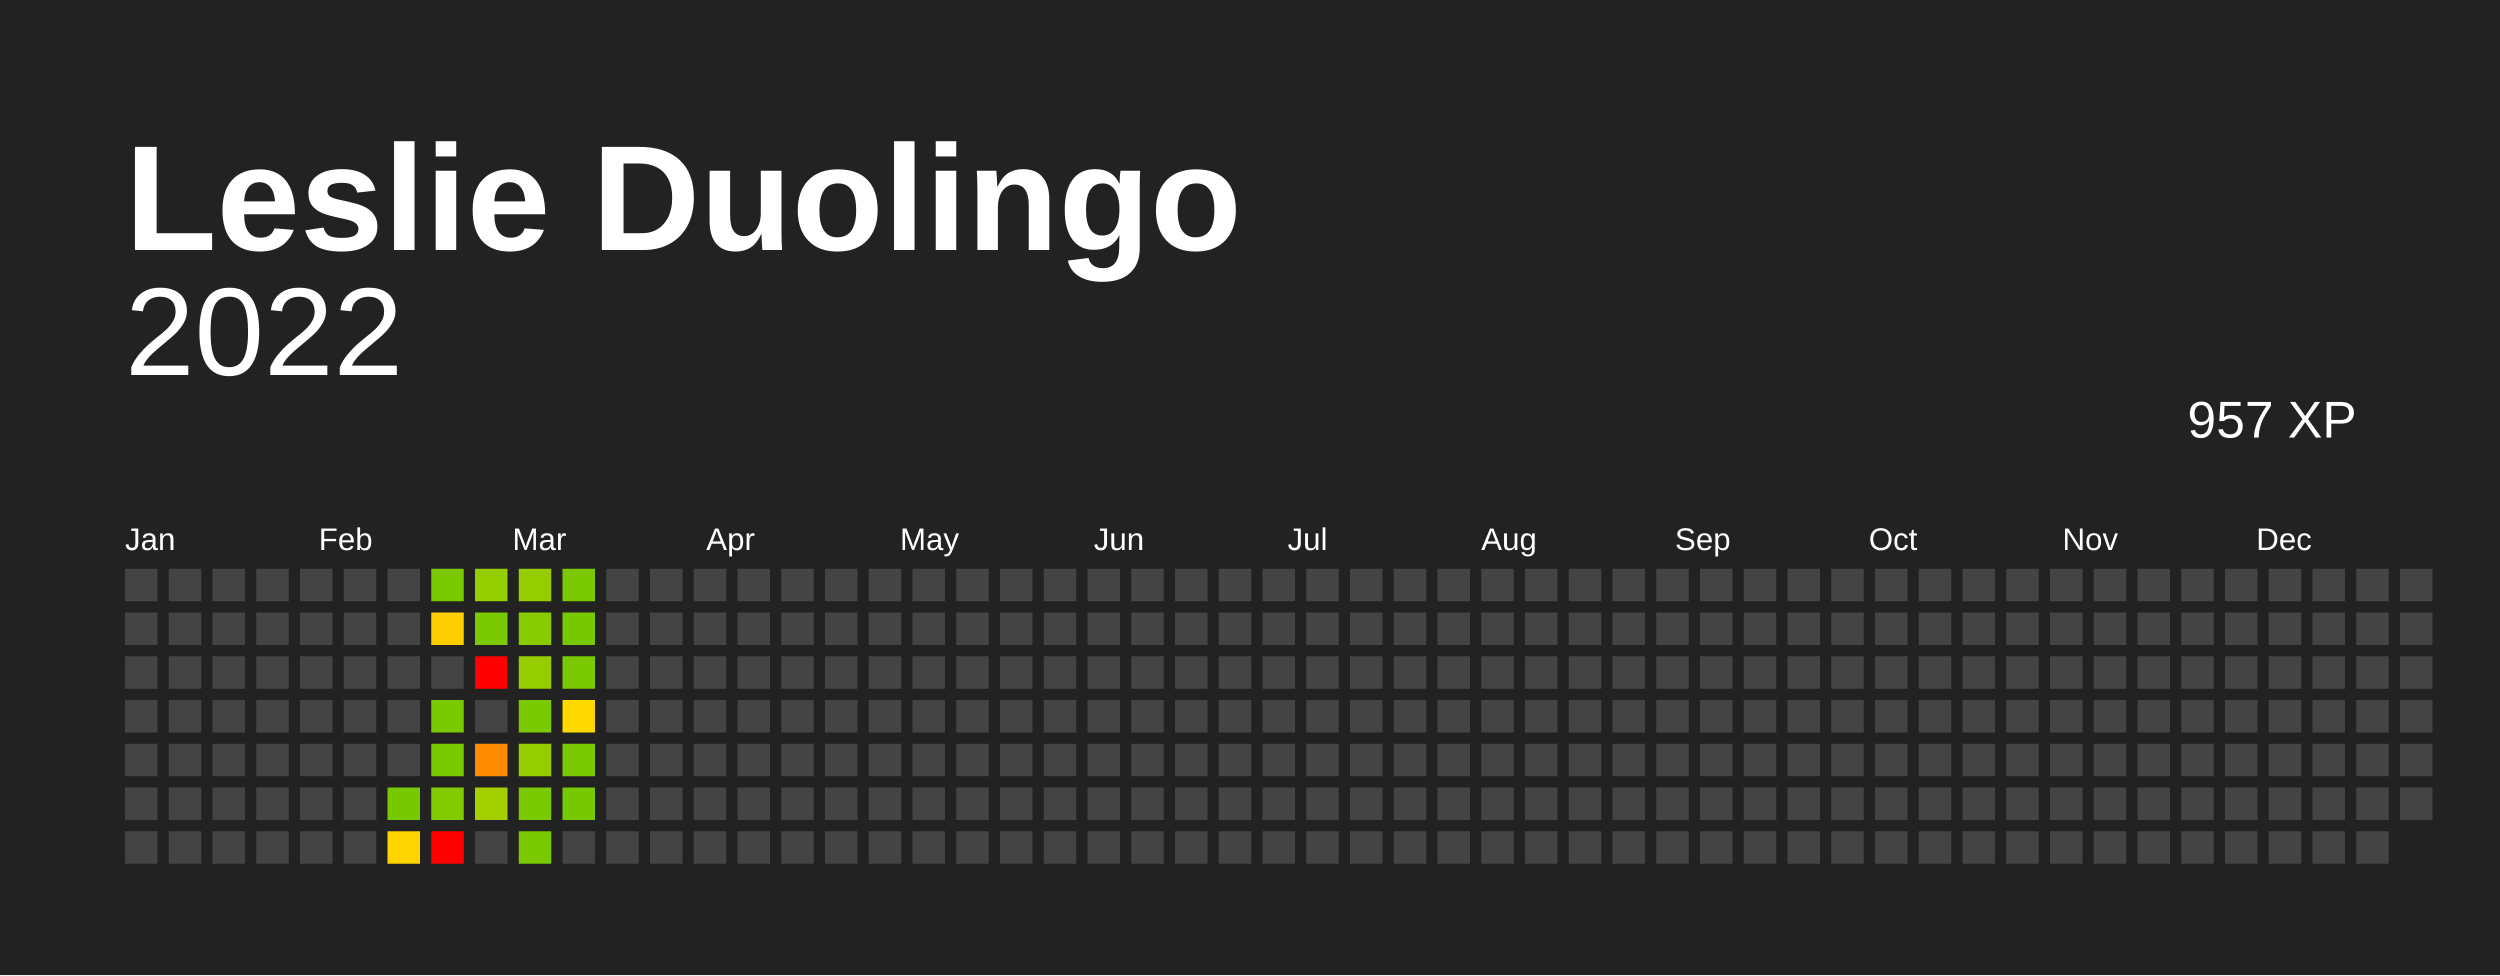
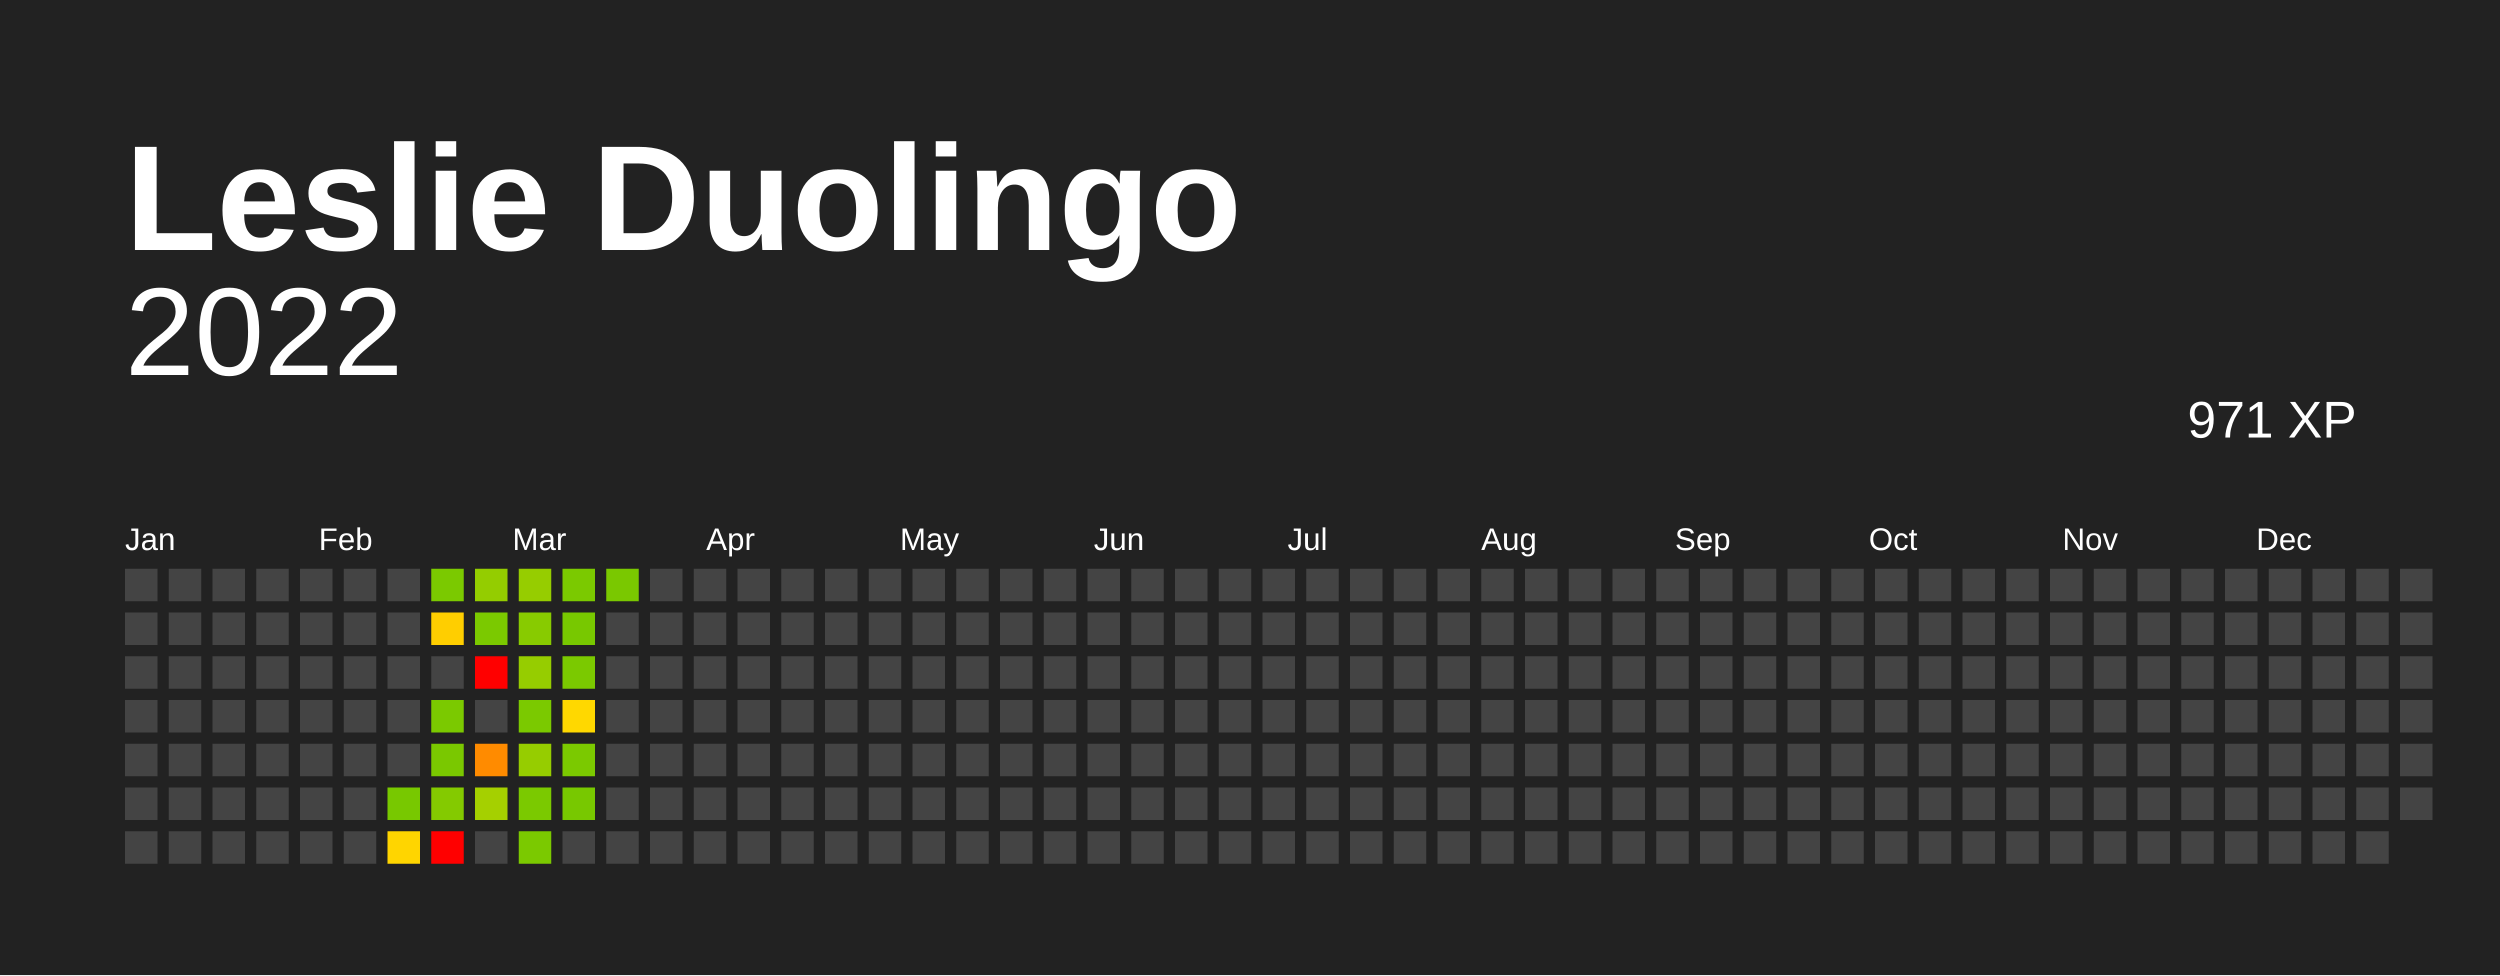
<svg xmlns="http://www.w3.org/2000/svg" baseProfile="full" height="78mm" version="1.1" viewBox="0,0,200,78" width="200mm">
  <defs />
  <rect fill="#222222" height="78" width="200" x="0" y="0" />
  <text fill="#FFFFFF" style="font-size:12px; font-family:Arial; font-weight:bold;" x="10" y="20">Leslie Duolingo</text>
  <text alignment-baseline="hanging" fill="#FFFFFF" style="font-size:10.0px; font-family:Arial;" x="10" y="30">2022</text>
-   <text alignment-baseline="hanging" fill="#FFFFFF" style="font-size:4.125px; font-family:Arial;" x="175" y="35">957 XP</text>
+   <text alignment-baseline="hanging" fill="#FFFFFF" style="font-size:4.125px; font-family:Arial;" x="175" y="35">971 XP</text>
  <text fill="#FFFFFF" style="font-size:2.5px; font-family:Arial" x="10.0" y="44">Jan</text>
  <text fill="#FFFFFF" style="font-size:2.5px; font-family:Arial" x="25.5" y="44">Feb</text>
  <text fill="#FFFFFF" style="font-size:2.5px; font-family:Arial" x="41.0" y="44">Mar</text>
  <text fill="#FFFFFF" style="font-size:2.5px; font-family:Arial" x="56.5" y="44">Apr</text>
  <text fill="#FFFFFF" style="font-size:2.5px; font-family:Arial" x="72.0" y="44">May</text>
  <text fill="#FFFFFF" style="font-size:2.5px; font-family:Arial" x="87.5" y="44">Jun</text>
  <text fill="#FFFFFF" style="font-size:2.5px; font-family:Arial" x="103.0" y="44">Jul</text>
  <text fill="#FFFFFF" style="font-size:2.5px; font-family:Arial" x="118.5" y="44">Aug</text>
  <text fill="#FFFFFF" style="font-size:2.5px; font-family:Arial" x="134.0" y="44">Sep</text>
  <text fill="#FFFFFF" style="font-size:2.5px; font-family:Arial" x="149.5" y="44">Oct</text>
  <text fill="#FFFFFF" style="font-size:2.5px; font-family:Arial" x="165.0" y="44">Nov</text>
  <text fill="#FFFFFF" style="font-size:2.5px; font-family:Arial" x="180.5" y="44">Dec</text>
  <rect fill="#444444" height="2.6" width="2.6" x="10.0" y="45.5" />
  <rect fill="#444444" height="2.6" width="2.6" x="10.0" y="49.0" />
  <rect fill="#444444" height="2.6" width="2.6" x="10.0" y="52.5" />
  <rect fill="#444444" height="2.6" width="2.6" x="10.0" y="56.0" />
  <rect fill="#444444" height="2.6" width="2.6" x="10.0" y="59.5" />
  <rect fill="#444444" height="2.6" width="2.6" x="10.0" y="63.0" />
  <rect fill="#444444" height="2.6" width="2.6" x="10.0" y="66.5" />
  <rect fill="#444444" height="2.6" width="2.6" x="13.5" y="45.5" />
  <rect fill="#444444" height="2.6" width="2.6" x="13.5" y="49.0" />
  <rect fill="#444444" height="2.6" width="2.6" x="13.5" y="52.5" />
  <rect fill="#444444" height="2.6" width="2.6" x="13.5" y="56.0" />
  <rect fill="#444444" height="2.6" width="2.6" x="13.5" y="59.5" />
  <rect fill="#444444" height="2.6" width="2.6" x="13.5" y="63.0" />
  <rect fill="#444444" height="2.6" width="2.6" x="13.5" y="66.5" />
  <rect fill="#444444" height="2.6" width="2.6" x="17.0" y="45.5" />
  <rect fill="#444444" height="2.6" width="2.6" x="17.0" y="49.0" />
  <rect fill="#444444" height="2.6" width="2.6" x="17.0" y="52.5" />
  <rect fill="#444444" height="2.6" width="2.6" x="17.0" y="56.0" />
  <rect fill="#444444" height="2.6" width="2.6" x="17.0" y="59.5" />
  <rect fill="#444444" height="2.6" width="2.6" x="17.0" y="63.0" />
  <rect fill="#444444" height="2.6" width="2.6" x="17.0" y="66.5" />
  <rect fill="#444444" height="2.6" width="2.6" x="20.5" y="45.5" />
  <rect fill="#444444" height="2.6" width="2.6" x="20.5" y="49.0" />
  <rect fill="#444444" height="2.6" width="2.6" x="20.5" y="52.5" />
  <rect fill="#444444" height="2.6" width="2.6" x="20.5" y="56.0" />
  <rect fill="#444444" height="2.6" width="2.6" x="20.5" y="59.5" />
  <rect fill="#444444" height="2.6" width="2.6" x="20.5" y="63.0" />
  <rect fill="#444444" height="2.6" width="2.6" x="20.5" y="66.5" />
  <rect fill="#444444" height="2.6" width="2.6" x="24.0" y="45.5" />
  <rect fill="#444444" height="2.6" width="2.6" x="24.0" y="49.0" />
  <rect fill="#444444" height="2.6" width="2.6" x="24.0" y="52.5" />
  <rect fill="#444444" height="2.6" width="2.6" x="24.0" y="56.0" />
  <rect fill="#444444" height="2.6" width="2.6" x="24.0" y="59.5" />
  <rect fill="#444444" height="2.6" width="2.6" x="24.0" y="63.0" />
  <rect fill="#444444" height="2.6" width="2.6" x="24.0" y="66.5" />
  <rect fill="#444444" height="2.6" width="2.6" x="27.5" y="45.5" />
  <rect fill="#444444" height="2.6" width="2.6" x="27.5" y="49.0" />
  <rect fill="#444444" height="2.6" width="2.6" x="27.5" y="52.5" />
  <rect fill="#444444" height="2.6" width="2.6" x="27.5" y="56.0" />
  <rect fill="#444444" height="2.6" width="2.6" x="27.5" y="59.5" />
  <rect fill="#444444" height="2.6" width="2.6" x="27.5" y="63.0" />
  <rect fill="#444444" height="2.6" width="2.6" x="27.5" y="66.5" />
  <rect fill="#444444" height="2.6" width="2.6" x="31.0" y="45.5" />
  <rect fill="#444444" height="2.6" width="2.6" x="31.0" y="49.0" />
  <rect fill="#444444" height="2.6" width="2.6" x="31.0" y="52.5" />
  <rect fill="#444444" height="2.6" width="2.6" x="31.0" y="56.0" />
  <rect fill="#444444" height="2.6" width="2.6" x="31.0" y="59.5" />
  <rect fill="#78c800" height="2.6" width="2.6" x="31.0" y="63.0" />
  <rect fill="#ffd500" height="2.6" width="2.6" x="31.0" y="66.5" />
  <rect fill="#7bc900" height="2.6" width="2.6" x="34.5" y="45.5" />
  <rect fill="#ffce00" height="2.6" width="2.6" x="34.5" y="49.0" />
  <rect fill="#444444" height="2.6" width="2.6" x="34.5" y="52.5" />
  <rect fill="#7bc900" height="2.6" width="2.6" x="34.5" y="56.0" />
  <rect fill="#7ac800" height="2.6" width="2.6" x="34.5" y="59.5" />
  <rect fill="#84ca00" height="2.6" width="2.6" x="34.5" y="63.0" />
  <rect fill="red" height="2.6" width="2.6" x="34.5" y="66.5" />
  <rect fill="#94cd00" height="2.6" width="2.6" x="38.0" y="45.5" />
  <rect fill="#7bc900" height="2.6" width="2.6" x="38.0" y="49.0" />
  <rect fill="red" height="2.6" width="2.6" x="38.0" y="52.5" />
  <rect fill="#444444" height="2.6" width="2.6" x="38.0" y="56.0" />
  <rect fill="#ff8b00" height="2.6" width="2.6" x="38.0" y="59.5" />
  <rect fill="#a5d000" height="2.6" width="2.6" x="38.0" y="63.0" />
  <rect fill="#444444" height="2.6" width="2.6" x="38.0" y="66.5" />
  <rect fill="#96cd00" height="2.6" width="2.6" x="41.5" y="45.5" />
  <rect fill="#88cb00" height="2.6" width="2.6" x="41.5" y="49.0" />
  <rect fill="#96cd00" height="2.6" width="2.6" x="41.5" y="52.5" />
  <rect fill="#7bc900" height="2.6" width="2.6" x="41.5" y="56.0" />
  <rect fill="#96cd00" height="2.6" width="2.6" x="41.5" y="59.5" />
  <rect fill="#7bc900" height="2.6" width="2.6" x="41.5" y="63.0" />
  <rect fill="#7bc900" height="2.6" width="2.6" x="41.5" y="66.5" />
  <rect fill="#7bc900" height="2.6" width="2.6" x="45.0" y="45.5" />
  <rect fill="#78c800" height="2.6" width="2.6" x="45.0" y="49.0" />
  <rect fill="#7bc900" height="2.6" width="2.6" x="45.0" y="52.5" />
  <rect fill="#ffd800" height="2.6" width="2.6" x="45.0" y="56.0" />
  <rect fill="#7bc900" height="2.6" width="2.6" x="45.0" y="59.5" />
  <rect fill="#78c800" height="2.6" width="2.6" x="45.0" y="63.0" />
  <rect fill="#444444" height="2.6" width="2.6" x="45.0" y="66.5" />
-   <rect fill="#444444" height="2.6" width="2.6" x="48.5" y="45.5" />
+   <rect fill="#7ac800" height="2.6" width="2.6" x="48.5" y="45.5" />
  <rect fill="#444444" height="2.6" width="2.6" x="48.5" y="49.0" />
  <rect fill="#444444" height="2.6" width="2.6" x="48.5" y="52.5" />
  <rect fill="#444444" height="2.6" width="2.6" x="48.5" y="56.0" />
  <rect fill="#444444" height="2.6" width="2.6" x="48.5" y="59.5" />
  <rect fill="#444444" height="2.6" width="2.6" x="48.5" y="63.0" />
  <rect fill="#444444" height="2.6" width="2.6" x="48.5" y="66.5" />
  <rect fill="#444444" height="2.6" width="2.6" x="52.0" y="45.5" />
  <rect fill="#444444" height="2.6" width="2.6" x="52.0" y="49.0" />
  <rect fill="#444444" height="2.6" width="2.6" x="52.0" y="52.5" />
  <rect fill="#444444" height="2.6" width="2.6" x="52.0" y="56.0" />
  <rect fill="#444444" height="2.6" width="2.6" x="52.0" y="59.5" />
  <rect fill="#444444" height="2.6" width="2.6" x="52.0" y="63.0" />
  <rect fill="#444444" height="2.6" width="2.6" x="52.0" y="66.5" />
  <rect fill="#444444" height="2.6" width="2.6" x="55.5" y="45.5" />
  <rect fill="#444444" height="2.6" width="2.6" x="55.5" y="49.0" />
  <rect fill="#444444" height="2.6" width="2.6" x="55.5" y="52.5" />
  <rect fill="#444444" height="2.6" width="2.6" x="55.5" y="56.0" />
  <rect fill="#444444" height="2.6" width="2.6" x="55.5" y="59.5" />
  <rect fill="#444444" height="2.6" width="2.6" x="55.5" y="63.0" />
  <rect fill="#444444" height="2.6" width="2.6" x="55.5" y="66.5" />
  <rect fill="#444444" height="2.6" width="2.6" x="59.0" y="45.5" />
  <rect fill="#444444" height="2.6" width="2.6" x="59.0" y="49.0" />
  <rect fill="#444444" height="2.6" width="2.6" x="59.0" y="52.5" />
  <rect fill="#444444" height="2.6" width="2.6" x="59.0" y="56.0" />
  <rect fill="#444444" height="2.6" width="2.6" x="59.0" y="59.5" />
  <rect fill="#444444" height="2.6" width="2.6" x="59.0" y="63.0" />
  <rect fill="#444444" height="2.6" width="2.6" x="59.0" y="66.5" />
  <rect fill="#444444" height="2.6" width="2.6" x="62.5" y="45.5" />
  <rect fill="#444444" height="2.6" width="2.6" x="62.5" y="49.0" />
  <rect fill="#444444" height="2.6" width="2.6" x="62.5" y="52.5" />
  <rect fill="#444444" height="2.6" width="2.6" x="62.5" y="56.0" />
  <rect fill="#444444" height="2.6" width="2.6" x="62.5" y="59.5" />
  <rect fill="#444444" height="2.6" width="2.6" x="62.5" y="63.0" />
  <rect fill="#444444" height="2.6" width="2.6" x="62.5" y="66.5" />
  <rect fill="#444444" height="2.6" width="2.6" x="66.0" y="45.5" />
  <rect fill="#444444" height="2.6" width="2.6" x="66.0" y="49.0" />
  <rect fill="#444444" height="2.6" width="2.6" x="66.0" y="52.5" />
  <rect fill="#444444" height="2.6" width="2.6" x="66.0" y="56.0" />
  <rect fill="#444444" height="2.6" width="2.6" x="66.0" y="59.5" />
  <rect fill="#444444" height="2.6" width="2.6" x="66.0" y="63.0" />
  <rect fill="#444444" height="2.6" width="2.6" x="66.0" y="66.5" />
  <rect fill="#444444" height="2.6" width="2.6" x="69.5" y="45.5" />
  <rect fill="#444444" height="2.6" width="2.6" x="69.5" y="49.0" />
  <rect fill="#444444" height="2.6" width="2.6" x="69.5" y="52.5" />
  <rect fill="#444444" height="2.6" width="2.6" x="69.5" y="56.0" />
  <rect fill="#444444" height="2.6" width="2.6" x="69.5" y="59.5" />
  <rect fill="#444444" height="2.6" width="2.6" x="69.5" y="63.0" />
  <rect fill="#444444" height="2.6" width="2.6" x="69.5" y="66.5" />
  <rect fill="#444444" height="2.6" width="2.6" x="73.0" y="45.5" />
  <rect fill="#444444" height="2.6" width="2.6" x="73.0" y="49.0" />
  <rect fill="#444444" height="2.6" width="2.6" x="73.0" y="52.5" />
  <rect fill="#444444" height="2.6" width="2.6" x="73.0" y="56.0" />
  <rect fill="#444444" height="2.6" width="2.6" x="73.0" y="59.5" />
  <rect fill="#444444" height="2.6" width="2.6" x="73.0" y="63.0" />
  <rect fill="#444444" height="2.6" width="2.6" x="73.0" y="66.5" />
  <rect fill="#444444" height="2.6" width="2.6" x="76.5" y="45.5" />
  <rect fill="#444444" height="2.6" width="2.6" x="76.5" y="49.0" />
  <rect fill="#444444" height="2.6" width="2.6" x="76.5" y="52.5" />
  <rect fill="#444444" height="2.6" width="2.6" x="76.5" y="56.0" />
  <rect fill="#444444" height="2.6" width="2.6" x="76.5" y="59.5" />
  <rect fill="#444444" height="2.6" width="2.6" x="76.5" y="63.0" />
  <rect fill="#444444" height="2.6" width="2.6" x="76.5" y="66.5" />
  <rect fill="#444444" height="2.6" width="2.6" x="80.0" y="45.5" />
  <rect fill="#444444" height="2.6" width="2.6" x="80.0" y="49.0" />
  <rect fill="#444444" height="2.6" width="2.6" x="80.0" y="52.5" />
  <rect fill="#444444" height="2.6" width="2.6" x="80.0" y="56.0" />
  <rect fill="#444444" height="2.6" width="2.6" x="80.0" y="59.5" />
  <rect fill="#444444" height="2.6" width="2.6" x="80.0" y="63.0" />
  <rect fill="#444444" height="2.6" width="2.6" x="80.0" y="66.5" />
  <rect fill="#444444" height="2.6" width="2.6" x="83.5" y="45.5" />
  <rect fill="#444444" height="2.6" width="2.6" x="83.5" y="49.0" />
  <rect fill="#444444" height="2.6" width="2.6" x="83.5" y="52.5" />
  <rect fill="#444444" height="2.6" width="2.6" x="83.5" y="56.0" />
  <rect fill="#444444" height="2.6" width="2.6" x="83.5" y="59.5" />
  <rect fill="#444444" height="2.6" width="2.6" x="83.5" y="63.0" />
  <rect fill="#444444" height="2.6" width="2.6" x="83.5" y="66.5" />
  <rect fill="#444444" height="2.6" width="2.6" x="87.0" y="45.5" />
  <rect fill="#444444" height="2.6" width="2.6" x="87.0" y="49.0" />
  <rect fill="#444444" height="2.6" width="2.6" x="87.0" y="52.5" />
  <rect fill="#444444" height="2.6" width="2.6" x="87.0" y="56.0" />
  <rect fill="#444444" height="2.6" width="2.6" x="87.0" y="59.5" />
  <rect fill="#444444" height="2.6" width="2.6" x="87.0" y="63.0" />
  <rect fill="#444444" height="2.6" width="2.6" x="87.0" y="66.5" />
  <rect fill="#444444" height="2.6" width="2.6" x="90.5" y="45.5" />
  <rect fill="#444444" height="2.6" width="2.6" x="90.5" y="49.0" />
  <rect fill="#444444" height="2.6" width="2.6" x="90.5" y="52.5" />
  <rect fill="#444444" height="2.6" width="2.6" x="90.5" y="56.0" />
  <rect fill="#444444" height="2.6" width="2.6" x="90.5" y="59.5" />
  <rect fill="#444444" height="2.6" width="2.6" x="90.5" y="63.0" />
  <rect fill="#444444" height="2.6" width="2.6" x="90.5" y="66.5" />
  <rect fill="#444444" height="2.6" width="2.6" x="94.0" y="45.5" />
  <rect fill="#444444" height="2.6" width="2.6" x="94.0" y="49.0" />
  <rect fill="#444444" height="2.6" width="2.6" x="94.0" y="52.5" />
  <rect fill="#444444" height="2.6" width="2.6" x="94.0" y="56.0" />
  <rect fill="#444444" height="2.6" width="2.6" x="94.0" y="59.5" />
  <rect fill="#444444" height="2.6" width="2.6" x="94.0" y="63.0" />
  <rect fill="#444444" height="2.6" width="2.6" x="94.0" y="66.5" />
  <rect fill="#444444" height="2.6" width="2.6" x="97.5" y="45.5" />
  <rect fill="#444444" height="2.6" width="2.6" x="97.5" y="49.0" />
  <rect fill="#444444" height="2.6" width="2.6" x="97.5" y="52.5" />
  <rect fill="#444444" height="2.6" width="2.6" x="97.5" y="56.0" />
  <rect fill="#444444" height="2.6" width="2.6" x="97.5" y="59.5" />
  <rect fill="#444444" height="2.6" width="2.6" x="97.5" y="63.0" />
  <rect fill="#444444" height="2.6" width="2.6" x="97.5" y="66.5" />
  <rect fill="#444444" height="2.6" width="2.6" x="101.0" y="45.5" />
  <rect fill="#444444" height="2.6" width="2.6" x="101.0" y="49.0" />
  <rect fill="#444444" height="2.6" width="2.6" x="101.0" y="52.5" />
  <rect fill="#444444" height="2.6" width="2.6" x="101.0" y="56.0" />
  <rect fill="#444444" height="2.6" width="2.6" x="101.0" y="59.5" />
  <rect fill="#444444" height="2.6" width="2.6" x="101.0" y="63.0" />
  <rect fill="#444444" height="2.6" width="2.6" x="101.0" y="66.5" />
  <rect fill="#444444" height="2.6" width="2.6" x="104.5" y="45.5" />
  <rect fill="#444444" height="2.6" width="2.6" x="104.5" y="49.0" />
  <rect fill="#444444" height="2.6" width="2.6" x="104.5" y="52.5" />
  <rect fill="#444444" height="2.6" width="2.6" x="104.5" y="56.0" />
  <rect fill="#444444" height="2.6" width="2.6" x="104.5" y="59.5" />
  <rect fill="#444444" height="2.6" width="2.6" x="104.5" y="63.0" />
  <rect fill="#444444" height="2.6" width="2.6" x="104.5" y="66.5" />
  <rect fill="#444444" height="2.6" width="2.6" x="108.0" y="45.5" />
  <rect fill="#444444" height="2.6" width="2.6" x="108.0" y="49.0" />
  <rect fill="#444444" height="2.6" width="2.6" x="108.0" y="52.5" />
  <rect fill="#444444" height="2.6" width="2.6" x="108.0" y="56.0" />
  <rect fill="#444444" height="2.6" width="2.6" x="108.0" y="59.5" />
  <rect fill="#444444" height="2.6" width="2.6" x="108.0" y="63.0" />
  <rect fill="#444444" height="2.6" width="2.6" x="108.0" y="66.5" />
  <rect fill="#444444" height="2.6" width="2.6" x="111.5" y="45.5" />
  <rect fill="#444444" height="2.6" width="2.6" x="111.5" y="49.0" />
  <rect fill="#444444" height="2.6" width="2.6" x="111.5" y="52.5" />
  <rect fill="#444444" height="2.6" width="2.6" x="111.5" y="56.0" />
  <rect fill="#444444" height="2.6" width="2.6" x="111.5" y="59.5" />
  <rect fill="#444444" height="2.6" width="2.6" x="111.5" y="63.0" />
  <rect fill="#444444" height="2.6" width="2.6" x="111.5" y="66.5" />
  <rect fill="#444444" height="2.6" width="2.6" x="115.0" y="45.5" />
  <rect fill="#444444" height="2.6" width="2.6" x="115.0" y="49.0" />
  <rect fill="#444444" height="2.6" width="2.6" x="115.0" y="52.5" />
  <rect fill="#444444" height="2.6" width="2.6" x="115.0" y="56.0" />
  <rect fill="#444444" height="2.6" width="2.6" x="115.0" y="59.5" />
  <rect fill="#444444" height="2.6" width="2.6" x="115.0" y="63.0" />
  <rect fill="#444444" height="2.6" width="2.6" x="115.0" y="66.5" />
  <rect fill="#444444" height="2.6" width="2.6" x="118.5" y="45.5" />
  <rect fill="#444444" height="2.6" width="2.6" x="118.5" y="49.0" />
  <rect fill="#444444" height="2.6" width="2.6" x="118.5" y="52.5" />
  <rect fill="#444444" height="2.6" width="2.6" x="118.5" y="56.0" />
  <rect fill="#444444" height="2.6" width="2.6" x="118.5" y="59.5" />
  <rect fill="#444444" height="2.6" width="2.6" x="118.5" y="63.0" />
  <rect fill="#444444" height="2.6" width="2.6" x="118.5" y="66.5" />
  <rect fill="#444444" height="2.6" width="2.6" x="122.0" y="45.5" />
  <rect fill="#444444" height="2.6" width="2.6" x="122.0" y="49.0" />
  <rect fill="#444444" height="2.6" width="2.6" x="122.0" y="52.5" />
  <rect fill="#444444" height="2.6" width="2.6" x="122.0" y="56.0" />
  <rect fill="#444444" height="2.6" width="2.6" x="122.0" y="59.5" />
  <rect fill="#444444" height="2.6" width="2.6" x="122.0" y="63.0" />
  <rect fill="#444444" height="2.6" width="2.6" x="122.0" y="66.5" />
  <rect fill="#444444" height="2.6" width="2.6" x="125.5" y="45.5" />
  <rect fill="#444444" height="2.6" width="2.6" x="125.5" y="49.0" />
  <rect fill="#444444" height="2.6" width="2.6" x="125.5" y="52.5" />
  <rect fill="#444444" height="2.6" width="2.6" x="125.5" y="56.0" />
  <rect fill="#444444" height="2.6" width="2.6" x="125.5" y="59.5" />
  <rect fill="#444444" height="2.6" width="2.6" x="125.5" y="63.0" />
  <rect fill="#444444" height="2.6" width="2.6" x="125.5" y="66.5" />
  <rect fill="#444444" height="2.6" width="2.6" x="129.0" y="45.5" />
  <rect fill="#444444" height="2.6" width="2.6" x="129.0" y="49.0" />
  <rect fill="#444444" height="2.6" width="2.6" x="129.0" y="52.5" />
  <rect fill="#444444" height="2.6" width="2.6" x="129.0" y="56.0" />
  <rect fill="#444444" height="2.6" width="2.6" x="129.0" y="59.5" />
  <rect fill="#444444" height="2.6" width="2.6" x="129.0" y="63.0" />
  <rect fill="#444444" height="2.6" width="2.6" x="129.0" y="66.5" />
  <rect fill="#444444" height="2.6" width="2.6" x="132.5" y="45.5" />
  <rect fill="#444444" height="2.6" width="2.6" x="132.5" y="49.0" />
  <rect fill="#444444" height="2.6" width="2.6" x="132.5" y="52.5" />
  <rect fill="#444444" height="2.6" width="2.6" x="132.5" y="56.0" />
  <rect fill="#444444" height="2.6" width="2.6" x="132.5" y="59.5" />
  <rect fill="#444444" height="2.6" width="2.6" x="132.5" y="63.0" />
  <rect fill="#444444" height="2.6" width="2.6" x="132.5" y="66.5" />
  <rect fill="#444444" height="2.6" width="2.6" x="136.0" y="45.5" />
  <rect fill="#444444" height="2.6" width="2.6" x="136.0" y="49.0" />
  <rect fill="#444444" height="2.6" width="2.6" x="136.0" y="52.5" />
  <rect fill="#444444" height="2.6" width="2.6" x="136.0" y="56.0" />
  <rect fill="#444444" height="2.6" width="2.6" x="136.0" y="59.5" />
  <rect fill="#444444" height="2.6" width="2.6" x="136.0" y="63.0" />
  <rect fill="#444444" height="2.6" width="2.6" x="136.0" y="66.5" />
  <rect fill="#444444" height="2.6" width="2.6" x="139.5" y="45.5" />
  <rect fill="#444444" height="2.6" width="2.6" x="139.5" y="49.0" />
  <rect fill="#444444" height="2.6" width="2.6" x="139.5" y="52.5" />
  <rect fill="#444444" height="2.6" width="2.6" x="139.5" y="56.0" />
  <rect fill="#444444" height="2.6" width="2.6" x="139.5" y="59.5" />
  <rect fill="#444444" height="2.6" width="2.6" x="139.5" y="63.0" />
  <rect fill="#444444" height="2.6" width="2.6" x="139.5" y="66.5" />
  <rect fill="#444444" height="2.6" width="2.6" x="143.0" y="45.5" />
  <rect fill="#444444" height="2.6" width="2.6" x="143.0" y="49.0" />
  <rect fill="#444444" height="2.6" width="2.6" x="143.0" y="52.5" />
  <rect fill="#444444" height="2.6" width="2.6" x="143.0" y="56.0" />
  <rect fill="#444444" height="2.6" width="2.6" x="143.0" y="59.5" />
  <rect fill="#444444" height="2.6" width="2.6" x="143.0" y="63.0" />
  <rect fill="#444444" height="2.6" width="2.6" x="143.0" y="66.5" />
  <rect fill="#444444" height="2.6" width="2.6" x="146.5" y="45.5" />
  <rect fill="#444444" height="2.6" width="2.6" x="146.5" y="49.0" />
  <rect fill="#444444" height="2.6" width="2.6" x="146.5" y="52.5" />
  <rect fill="#444444" height="2.6" width="2.6" x="146.5" y="56.0" />
  <rect fill="#444444" height="2.6" width="2.6" x="146.5" y="59.5" />
  <rect fill="#444444" height="2.6" width="2.6" x="146.5" y="63.0" />
  <rect fill="#444444" height="2.6" width="2.6" x="146.5" y="66.5" />
  <rect fill="#444444" height="2.6" width="2.6" x="150.0" y="45.5" />
  <rect fill="#444444" height="2.6" width="2.6" x="150.0" y="49.0" />
  <rect fill="#444444" height="2.6" width="2.6" x="150.0" y="52.5" />
  <rect fill="#444444" height="2.6" width="2.6" x="150.0" y="56.0" />
  <rect fill="#444444" height="2.6" width="2.6" x="150.0" y="59.5" />
  <rect fill="#444444" height="2.6" width="2.6" x="150.0" y="63.0" />
  <rect fill="#444444" height="2.6" width="2.6" x="150.0" y="66.5" />
  <rect fill="#444444" height="2.6" width="2.6" x="153.5" y="45.5" />
  <rect fill="#444444" height="2.6" width="2.6" x="153.5" y="49.0" />
  <rect fill="#444444" height="2.6" width="2.6" x="153.5" y="52.5" />
  <rect fill="#444444" height="2.6" width="2.6" x="153.5" y="56.0" />
  <rect fill="#444444" height="2.6" width="2.6" x="153.5" y="59.5" />
  <rect fill="#444444" height="2.6" width="2.6" x="153.5" y="63.0" />
  <rect fill="#444444" height="2.6" width="2.6" x="153.5" y="66.5" />
  <rect fill="#444444" height="2.6" width="2.6" x="157.0" y="45.5" />
  <rect fill="#444444" height="2.6" width="2.6" x="157.0" y="49.0" />
  <rect fill="#444444" height="2.6" width="2.6" x="157.0" y="52.5" />
  <rect fill="#444444" height="2.6" width="2.6" x="157.0" y="56.0" />
  <rect fill="#444444" height="2.6" width="2.6" x="157.0" y="59.5" />
  <rect fill="#444444" height="2.6" width="2.6" x="157.0" y="63.0" />
  <rect fill="#444444" height="2.6" width="2.6" x="157.0" y="66.5" />
  <rect fill="#444444" height="2.6" width="2.6" x="160.5" y="45.5" />
  <rect fill="#444444" height="2.6" width="2.6" x="160.5" y="49.0" />
  <rect fill="#444444" height="2.6" width="2.6" x="160.5" y="52.5" />
  <rect fill="#444444" height="2.6" width="2.6" x="160.5" y="56.0" />
  <rect fill="#444444" height="2.6" width="2.6" x="160.5" y="59.5" />
  <rect fill="#444444" height="2.6" width="2.6" x="160.5" y="63.0" />
  <rect fill="#444444" height="2.6" width="2.6" x="160.5" y="66.5" />
  <rect fill="#444444" height="2.6" width="2.6" x="164.0" y="45.5" />
  <rect fill="#444444" height="2.6" width="2.6" x="164.0" y="49.0" />
  <rect fill="#444444" height="2.6" width="2.6" x="164.0" y="52.5" />
  <rect fill="#444444" height="2.6" width="2.6" x="164.0" y="56.0" />
  <rect fill="#444444" height="2.6" width="2.6" x="164.0" y="59.5" />
  <rect fill="#444444" height="2.6" width="2.6" x="164.0" y="63.0" />
  <rect fill="#444444" height="2.6" width="2.6" x="164.0" y="66.5" />
  <rect fill="#444444" height="2.6" width="2.6" x="167.5" y="45.5" />
  <rect fill="#444444" height="2.6" width="2.6" x="167.5" y="49.0" />
  <rect fill="#444444" height="2.6" width="2.6" x="167.5" y="52.5" />
  <rect fill="#444444" height="2.6" width="2.6" x="167.5" y="56.0" />
  <rect fill="#444444" height="2.6" width="2.6" x="167.5" y="59.5" />
  <rect fill="#444444" height="2.6" width="2.6" x="167.5" y="63.0" />
  <rect fill="#444444" height="2.6" width="2.6" x="167.5" y="66.5" />
  <rect fill="#444444" height="2.6" width="2.6" x="171.0" y="45.5" />
  <rect fill="#444444" height="2.6" width="2.6" x="171.0" y="49.0" />
  <rect fill="#444444" height="2.6" width="2.6" x="171.0" y="52.5" />
  <rect fill="#444444" height="2.6" width="2.6" x="171.0" y="56.0" />
  <rect fill="#444444" height="2.6" width="2.6" x="171.0" y="59.5" />
  <rect fill="#444444" height="2.6" width="2.6" x="171.0" y="63.0" />
  <rect fill="#444444" height="2.6" width="2.6" x="171.0" y="66.5" />
  <rect fill="#444444" height="2.6" width="2.6" x="174.5" y="45.5" />
  <rect fill="#444444" height="2.6" width="2.6" x="174.5" y="49.0" />
  <rect fill="#444444" height="2.6" width="2.6" x="174.5" y="52.5" />
  <rect fill="#444444" height="2.6" width="2.6" x="174.5" y="56.0" />
  <rect fill="#444444" height="2.6" width="2.6" x="174.5" y="59.5" />
  <rect fill="#444444" height="2.6" width="2.6" x="174.5" y="63.0" />
  <rect fill="#444444" height="2.6" width="2.6" x="174.5" y="66.5" />
  <rect fill="#444444" height="2.6" width="2.6" x="178.0" y="45.5" />
  <rect fill="#444444" height="2.6" width="2.6" x="178.0" y="49.0" />
  <rect fill="#444444" height="2.6" width="2.6" x="178.0" y="52.5" />
  <rect fill="#444444" height="2.6" width="2.6" x="178.0" y="56.0" />
  <rect fill="#444444" height="2.6" width="2.6" x="178.0" y="59.5" />
  <rect fill="#444444" height="2.6" width="2.6" x="178.0" y="63.0" />
  <rect fill="#444444" height="2.6" width="2.6" x="178.0" y="66.5" />
  <rect fill="#444444" height="2.6" width="2.6" x="181.5" y="45.5" />
  <rect fill="#444444" height="2.6" width="2.6" x="181.5" y="49.0" />
  <rect fill="#444444" height="2.6" width="2.6" x="181.5" y="52.5" />
  <rect fill="#444444" height="2.6" width="2.6" x="181.5" y="56.0" />
  <rect fill="#444444" height="2.6" width="2.6" x="181.5" y="59.5" />
  <rect fill="#444444" height="2.6" width="2.6" x="181.5" y="63.0" />
  <rect fill="#444444" height="2.6" width="2.6" x="181.5" y="66.5" />
  <rect fill="#444444" height="2.6" width="2.6" x="185.0" y="45.5" />
  <rect fill="#444444" height="2.6" width="2.6" x="185.0" y="49.0" />
  <rect fill="#444444" height="2.6" width="2.6" x="185.0" y="52.5" />
  <rect fill="#444444" height="2.6" width="2.6" x="185.0" y="56.0" />
  <rect fill="#444444" height="2.6" width="2.6" x="185.0" y="59.5" />
  <rect fill="#444444" height="2.6" width="2.6" x="185.0" y="63.0" />
  <rect fill="#444444" height="2.6" width="2.6" x="185.0" y="66.5" />
  <rect fill="#444444" height="2.6" width="2.6" x="188.5" y="45.5" />
  <rect fill="#444444" height="2.6" width="2.6" x="188.5" y="49.0" />
  <rect fill="#444444" height="2.6" width="2.6" x="188.5" y="52.5" />
  <rect fill="#444444" height="2.6" width="2.6" x="188.5" y="56.0" />
  <rect fill="#444444" height="2.6" width="2.6" x="188.5" y="59.5" />
  <rect fill="#444444" height="2.6" width="2.6" x="188.5" y="63.0" />
  <rect fill="#444444" height="2.6" width="2.6" x="188.5" y="66.5" />
  <rect fill="#444444" height="2.6" width="2.6" x="192.0" y="45.5" />
  <rect fill="#444444" height="2.6" width="2.6" x="192.0" y="49.0" />
  <rect fill="#444444" height="2.6" width="2.6" x="192.0" y="52.5" />
  <rect fill="#444444" height="2.6" width="2.6" x="192.0" y="56.0" />
  <rect fill="#444444" height="2.6" width="2.6" x="192.0" y="59.5" />
  <rect fill="#444444" height="2.6" width="2.6" x="192.0" y="63.0" />
</svg>
